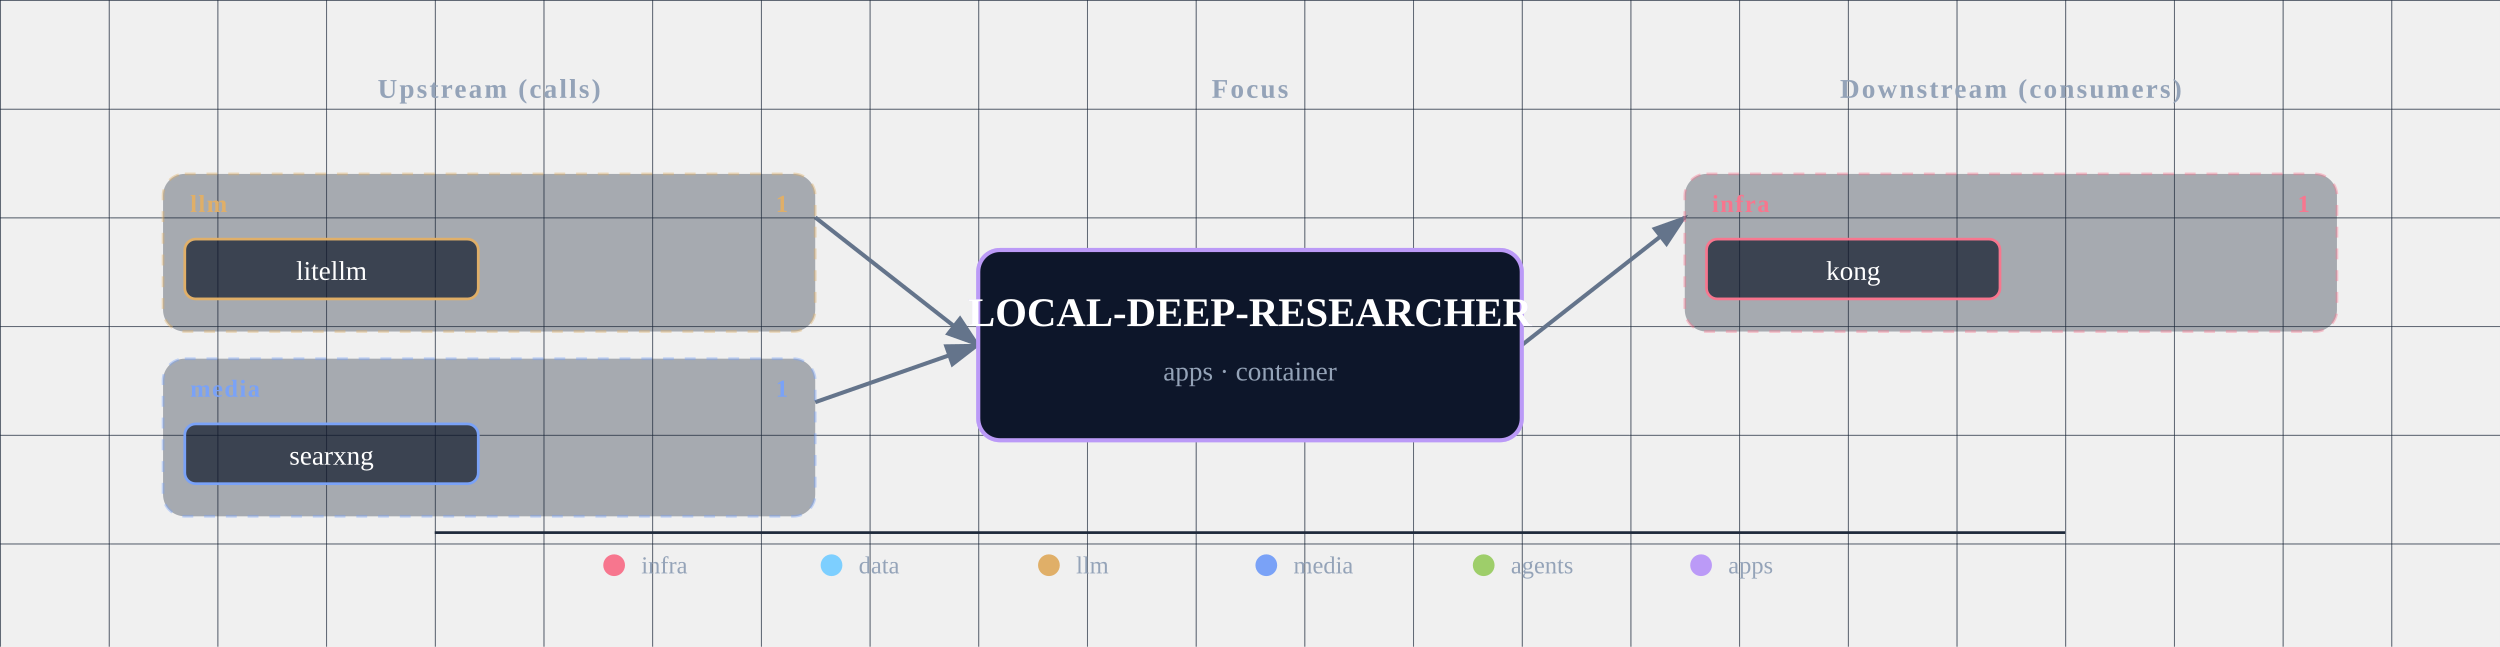
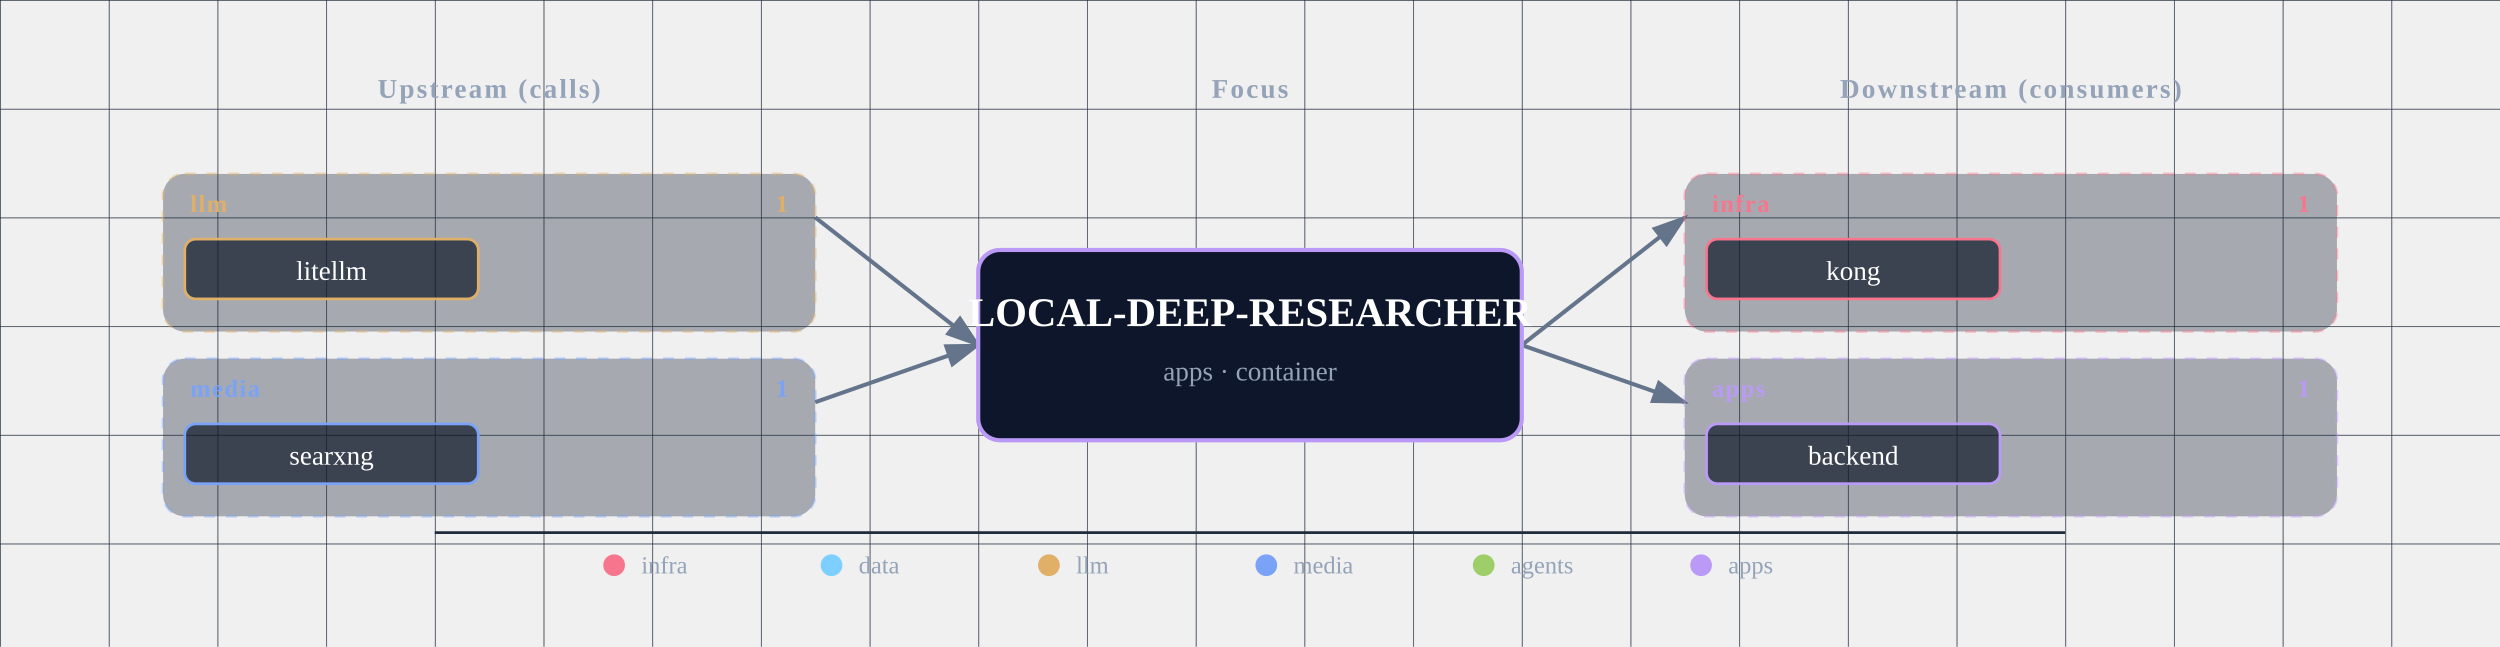
<svg xmlns="http://www.w3.org/2000/svg" viewBox="0 0 920 238">
  <defs>
    <pattern id="grid" width="40" height="40" patternUnits="userSpaceOnUse">
      <path d="M 40 0 L 0 0 0 40" fill="none" stroke="#1e293b" stroke-width="0.5" />
    </pattern>
    <marker id="arrowhead" markerWidth="9" markerHeight="6" refX="8" refY="3" orient="auto">
      <polygon points="0 0, 9 3, 0 6" fill="#64748b" />
    </marker>
    <filter id="focus-glow" x="-50%" y="-50%" width="200%" height="200%">
      <feGaussianBlur in="SourceAlpha" stdDeviation="6" />
      <feFlood flood-color="#bb9af7" flood-opacity="0.6" />
      <feComposite in2="SourceAlpha" operator="in" />
      <feMerge>
        <feMergeNode />
        <feMergeNode in="SourceGraphic" />
      </feMerge>
    </filter>
  </defs>
  <rect width="920" height="238" fill="url(#grid)" />
  <text x="180" y="36" fill="#94a3b8" font-size="10" font-weight="600" text-anchor="middle" letter-spacing="0.08em">Upstream (calls)</text>
  <text x="460" y="36" fill="#94a3b8" font-size="10" font-weight="600" text-anchor="middle" letter-spacing="0.08em">Focus</text>
  <text x="740" y="36" fill="#94a3b8" font-size="10" font-weight="600" text-anchor="middle" letter-spacing="0.08em">Downstream (consumers)</text>
  <line x1="300" y1="80" x2="360" y2="127" stroke="#64748b" stroke-width="1.5" marker-end="url(#arrowhead)" />
  <line x1="300" y1="148" x2="360" y2="127" stroke="#64748b" stroke-width="1.5" marker-end="url(#arrowhead)" />
  <line x1="560" y1="127" x2="620" y2="80" stroke="#64748b" stroke-width="1.5" marker-end="url(#arrowhead)" />
+   <line x1="560" y1="127" x2="620" y2="148" stroke="#64748b" stroke-width="1.5" marker-end="url(#arrowhead)" />
  <g>
    <g class="cluster">
      <rect x="60" y="64" width="240" height="58" rx="8" fill="rgba(30,41,59,0.35)" stroke="#e0af68" stroke-width="1" stroke-dasharray="4,4" stroke-opacity="0.4" />
      <text x="70" y="78" fill="#e0af68" font-size="9" font-weight="700" text-anchor="start" style="letter-spacing:0.06em;text-transform:uppercase;">llm</text>
      <text x="290" y="78" fill="#e0af68" font-size="9" font-weight="600" text-anchor="end">1</text>
    </g>
    <g>
      <rect x="68" y="88" width="108" height="22" rx="4" fill="rgba(15,23,42,0.7)" stroke="#e0af68" stroke-width="1" />
      <text x="122" y="103" fill="white" font-size="10" text-anchor="middle">litellm</text>
    </g>
    <g class="cluster">
      <rect x="60" y="132" width="240" height="58" rx="8" fill="rgba(30,41,59,0.35)" stroke="#7aa2f7" stroke-width="1" stroke-dasharray="4,4" stroke-opacity="0.4" />
      <text x="70" y="146" fill="#7aa2f7" font-size="9" font-weight="700" text-anchor="start" style="letter-spacing:0.06em;text-transform:uppercase;">media</text>
      <text x="290" y="146" fill="#7aa2f7" font-size="9" font-weight="600" text-anchor="end">1</text>
    </g>
    <g>
      <rect x="68" y="156" width="108" height="22" rx="4" fill="rgba(15,23,42,0.7)" stroke="#7aa2f7" stroke-width="1" />
      <text x="122" y="171" fill="white" font-size="10" text-anchor="middle">searxng</text>
    </g>
  </g>
  <g>
    <g class="cluster">
      <rect x="620" y="64" width="240" height="58" rx="8" fill="rgba(30,41,59,0.35)" stroke="#f7768e" stroke-width="1" stroke-dasharray="4,4" stroke-opacity="0.4" />
      <text x="630" y="78" fill="#f7768e" font-size="9" font-weight="700" text-anchor="start" style="letter-spacing:0.06em;text-transform:uppercase;">infra</text>
      <text x="850" y="78" fill="#f7768e" font-size="9" font-weight="600" text-anchor="end">1</text>
    </g>
    <g>
      <rect x="628" y="88" width="108" height="22" rx="4" fill="rgba(15,23,42,0.7)" stroke="#f7768e" stroke-width="1" />
      <text x="682" y="103" fill="white" font-size="10" text-anchor="middle">kong</text>
    </g>
+     <g class="cluster">
+       <rect x="620" y="132" width="240" height="58" rx="8" fill="rgba(30,41,59,0.35)" stroke="#bb9af7" stroke-width="1" stroke-dasharray="4,4" stroke-opacity="0.4" />
+       <text x="630" y="146" fill="#bb9af7" font-size="9" font-weight="700" text-anchor="start" style="letter-spacing:0.06em;text-transform:uppercase;">apps</text>
+       <text x="850" y="146" fill="#bb9af7" font-size="9" font-weight="600" text-anchor="end">1</text>
+     </g>
+     <g>
+       <rect x="628" y="156" width="108" height="22" rx="4" fill="rgba(15,23,42,0.7)" stroke="#bb9af7" stroke-width="1" />
+       <text x="682" y="171" fill="white" font-size="10" text-anchor="middle">backend</text>
+     </g>
  </g>
  <g class="focus" filter="url(#focus-glow)">
    <rect x="360" y="92" width="200" height="70" rx="8" fill="#0f172a" stroke="#bb9af7" stroke-width="1.5" />
    <text x="460" y="120" fill="white" font-size="15" font-weight="700" text-anchor="middle">LOCAL-DEEP-RESEARCHER</text>
    <text x="460" y="140" fill="#94a3b8" font-size="10" text-anchor="middle">apps · container</text>
  </g>
  <g class="legend">
    <line x1="160" y1="196" x2="760" y2="196" stroke="#1e293b" stroke-width="1" />
    <circle cx="226" cy="208" r="4" fill="#f7768e" />
    <text x="236" y="211" fill="#94a3b8" font-size="9" font-weight="400" text-anchor="start">infra</text>
    <circle cx="306" cy="208" r="4" fill="#7dcfff" />
    <text x="316" y="211" fill="#94a3b8" font-size="9" font-weight="400" text-anchor="start">data</text>
    <circle cx="386" cy="208" r="4" fill="#e0af68" />
    <text x="396" y="211" fill="#94a3b8" font-size="9" font-weight="400" text-anchor="start">llm</text>
    <circle cx="466" cy="208" r="4" fill="#7aa2f7" />
    <text x="476" y="211" fill="#94a3b8" font-size="9" font-weight="400" text-anchor="start">media</text>
    <circle cx="546" cy="208" r="4" fill="#9ece6a" />
    <text x="556" y="211" fill="#94a3b8" font-size="9" font-weight="400" text-anchor="start">agents</text>
    <circle cx="626" cy="208" r="4" fill="#bb9af7" />
    <text x="636" y="211" fill="#94a3b8" font-size="9" font-weight="400" text-anchor="start">apps</text>
  </g>
</svg>
